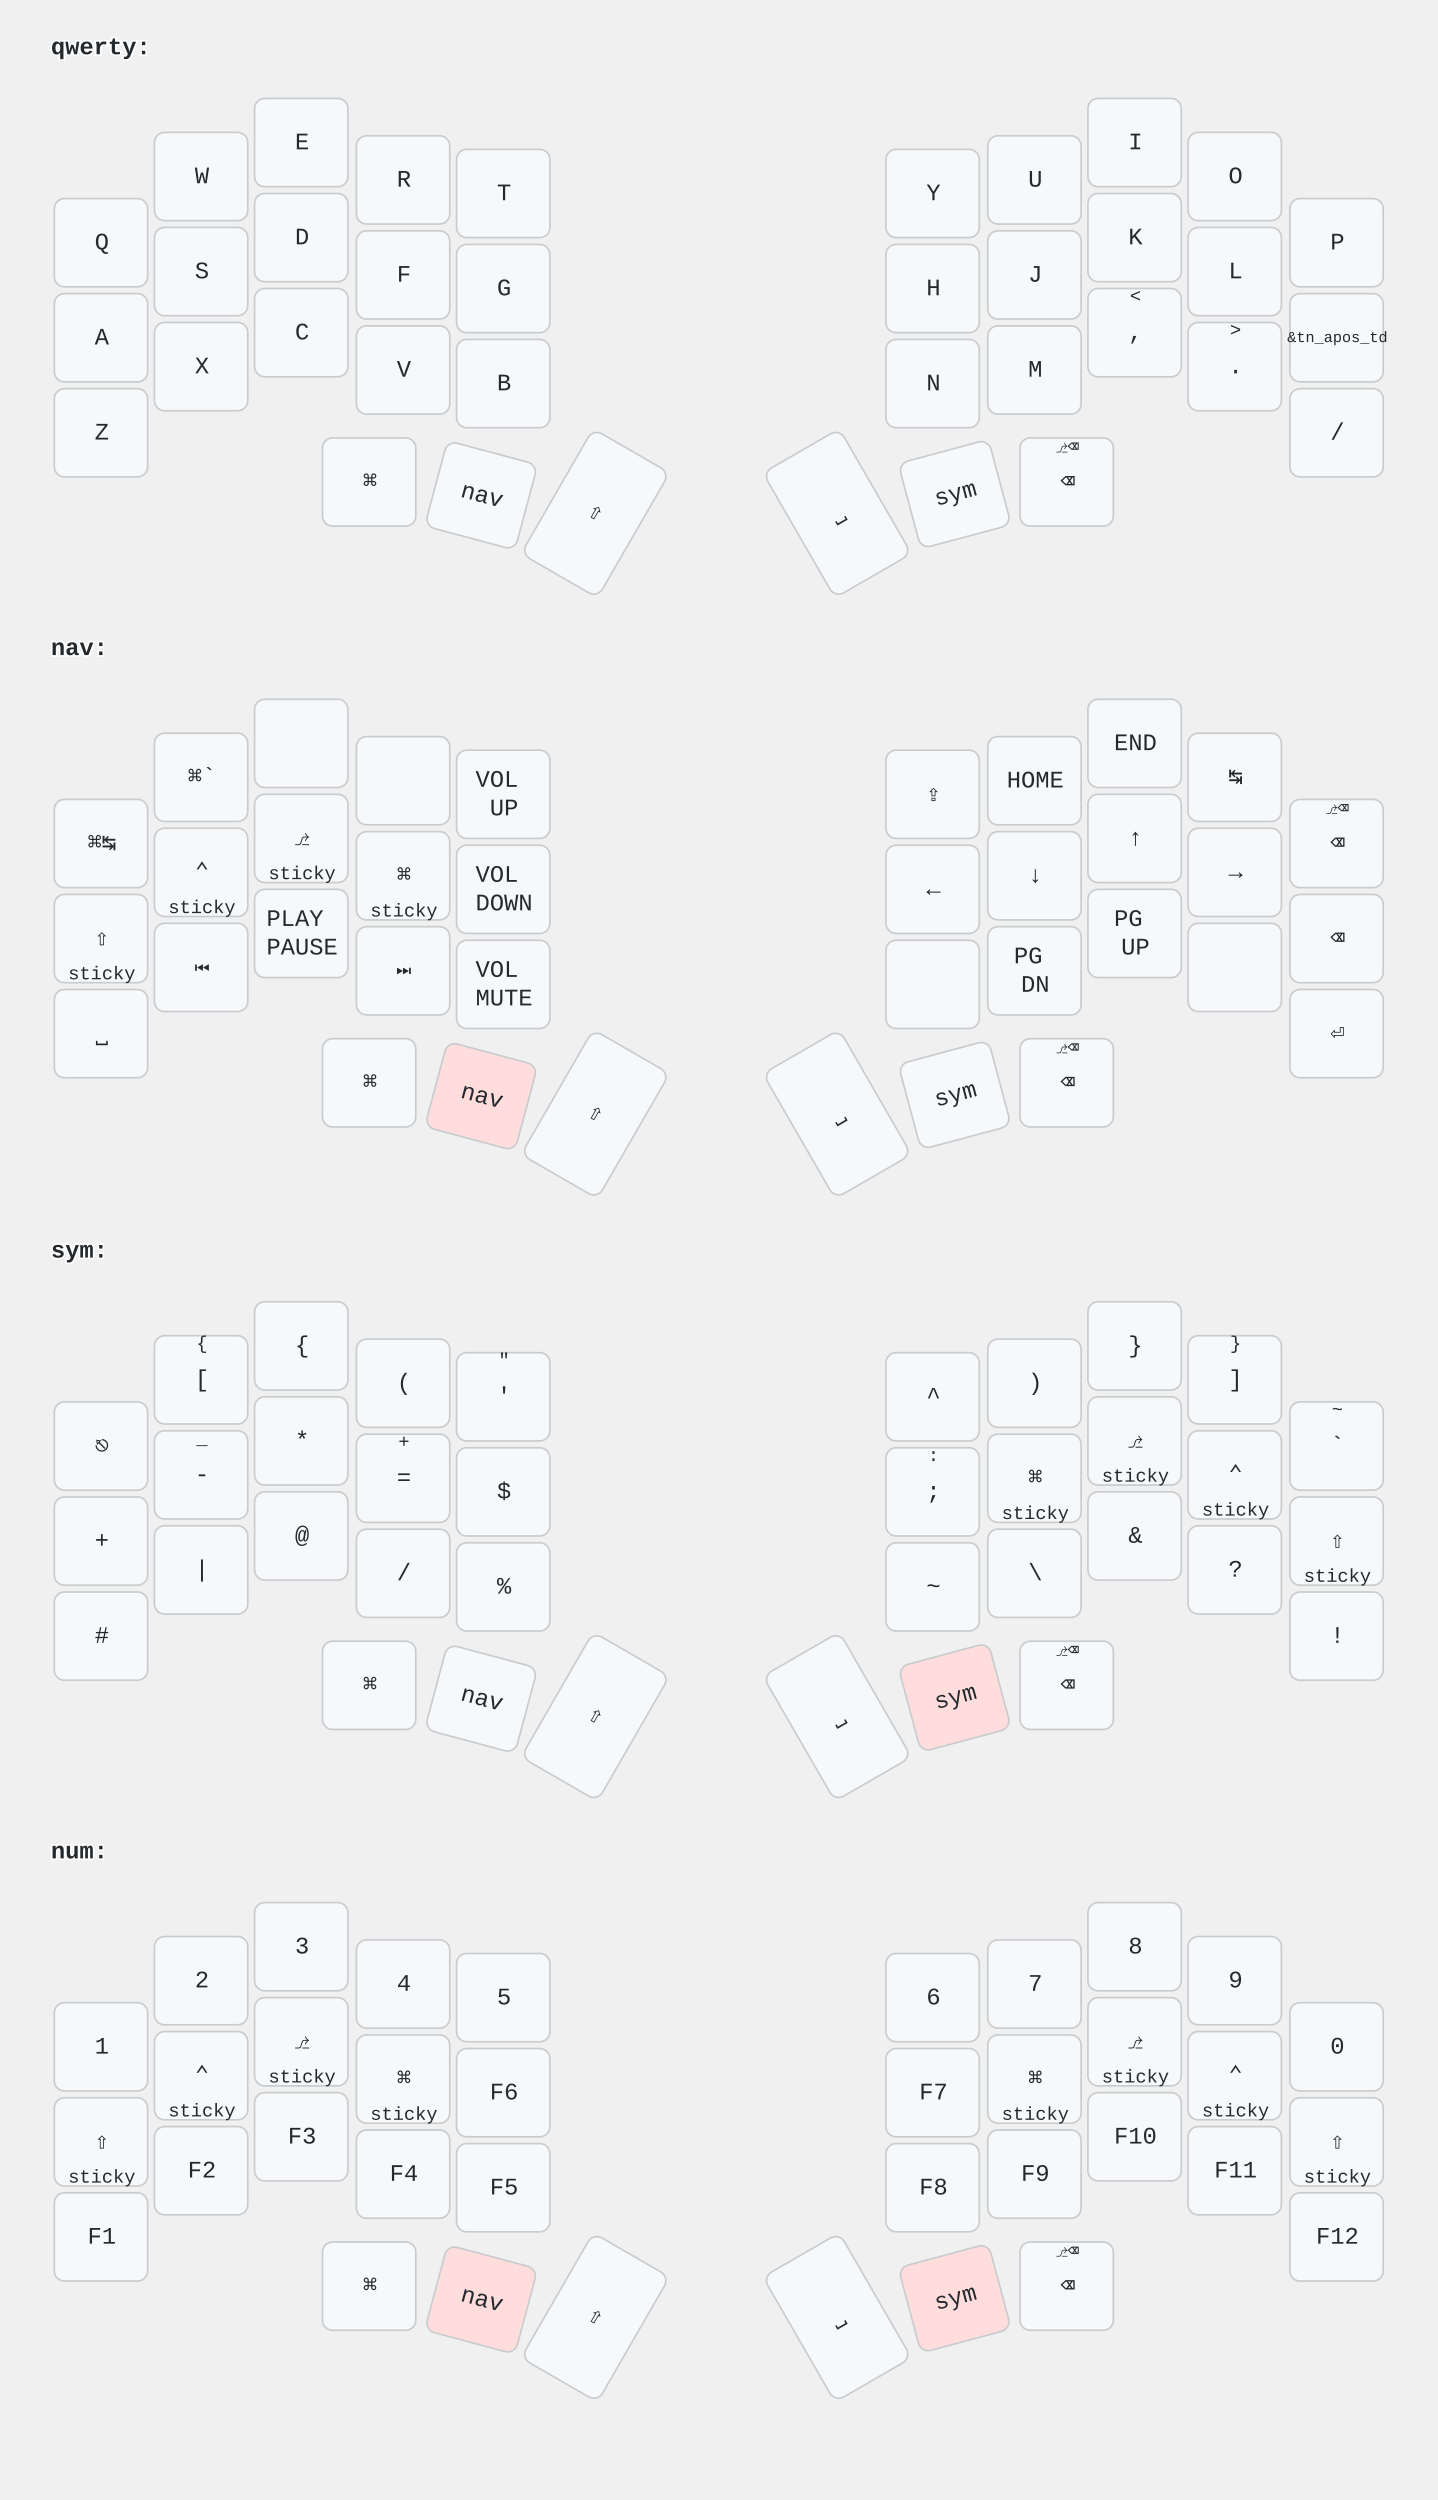
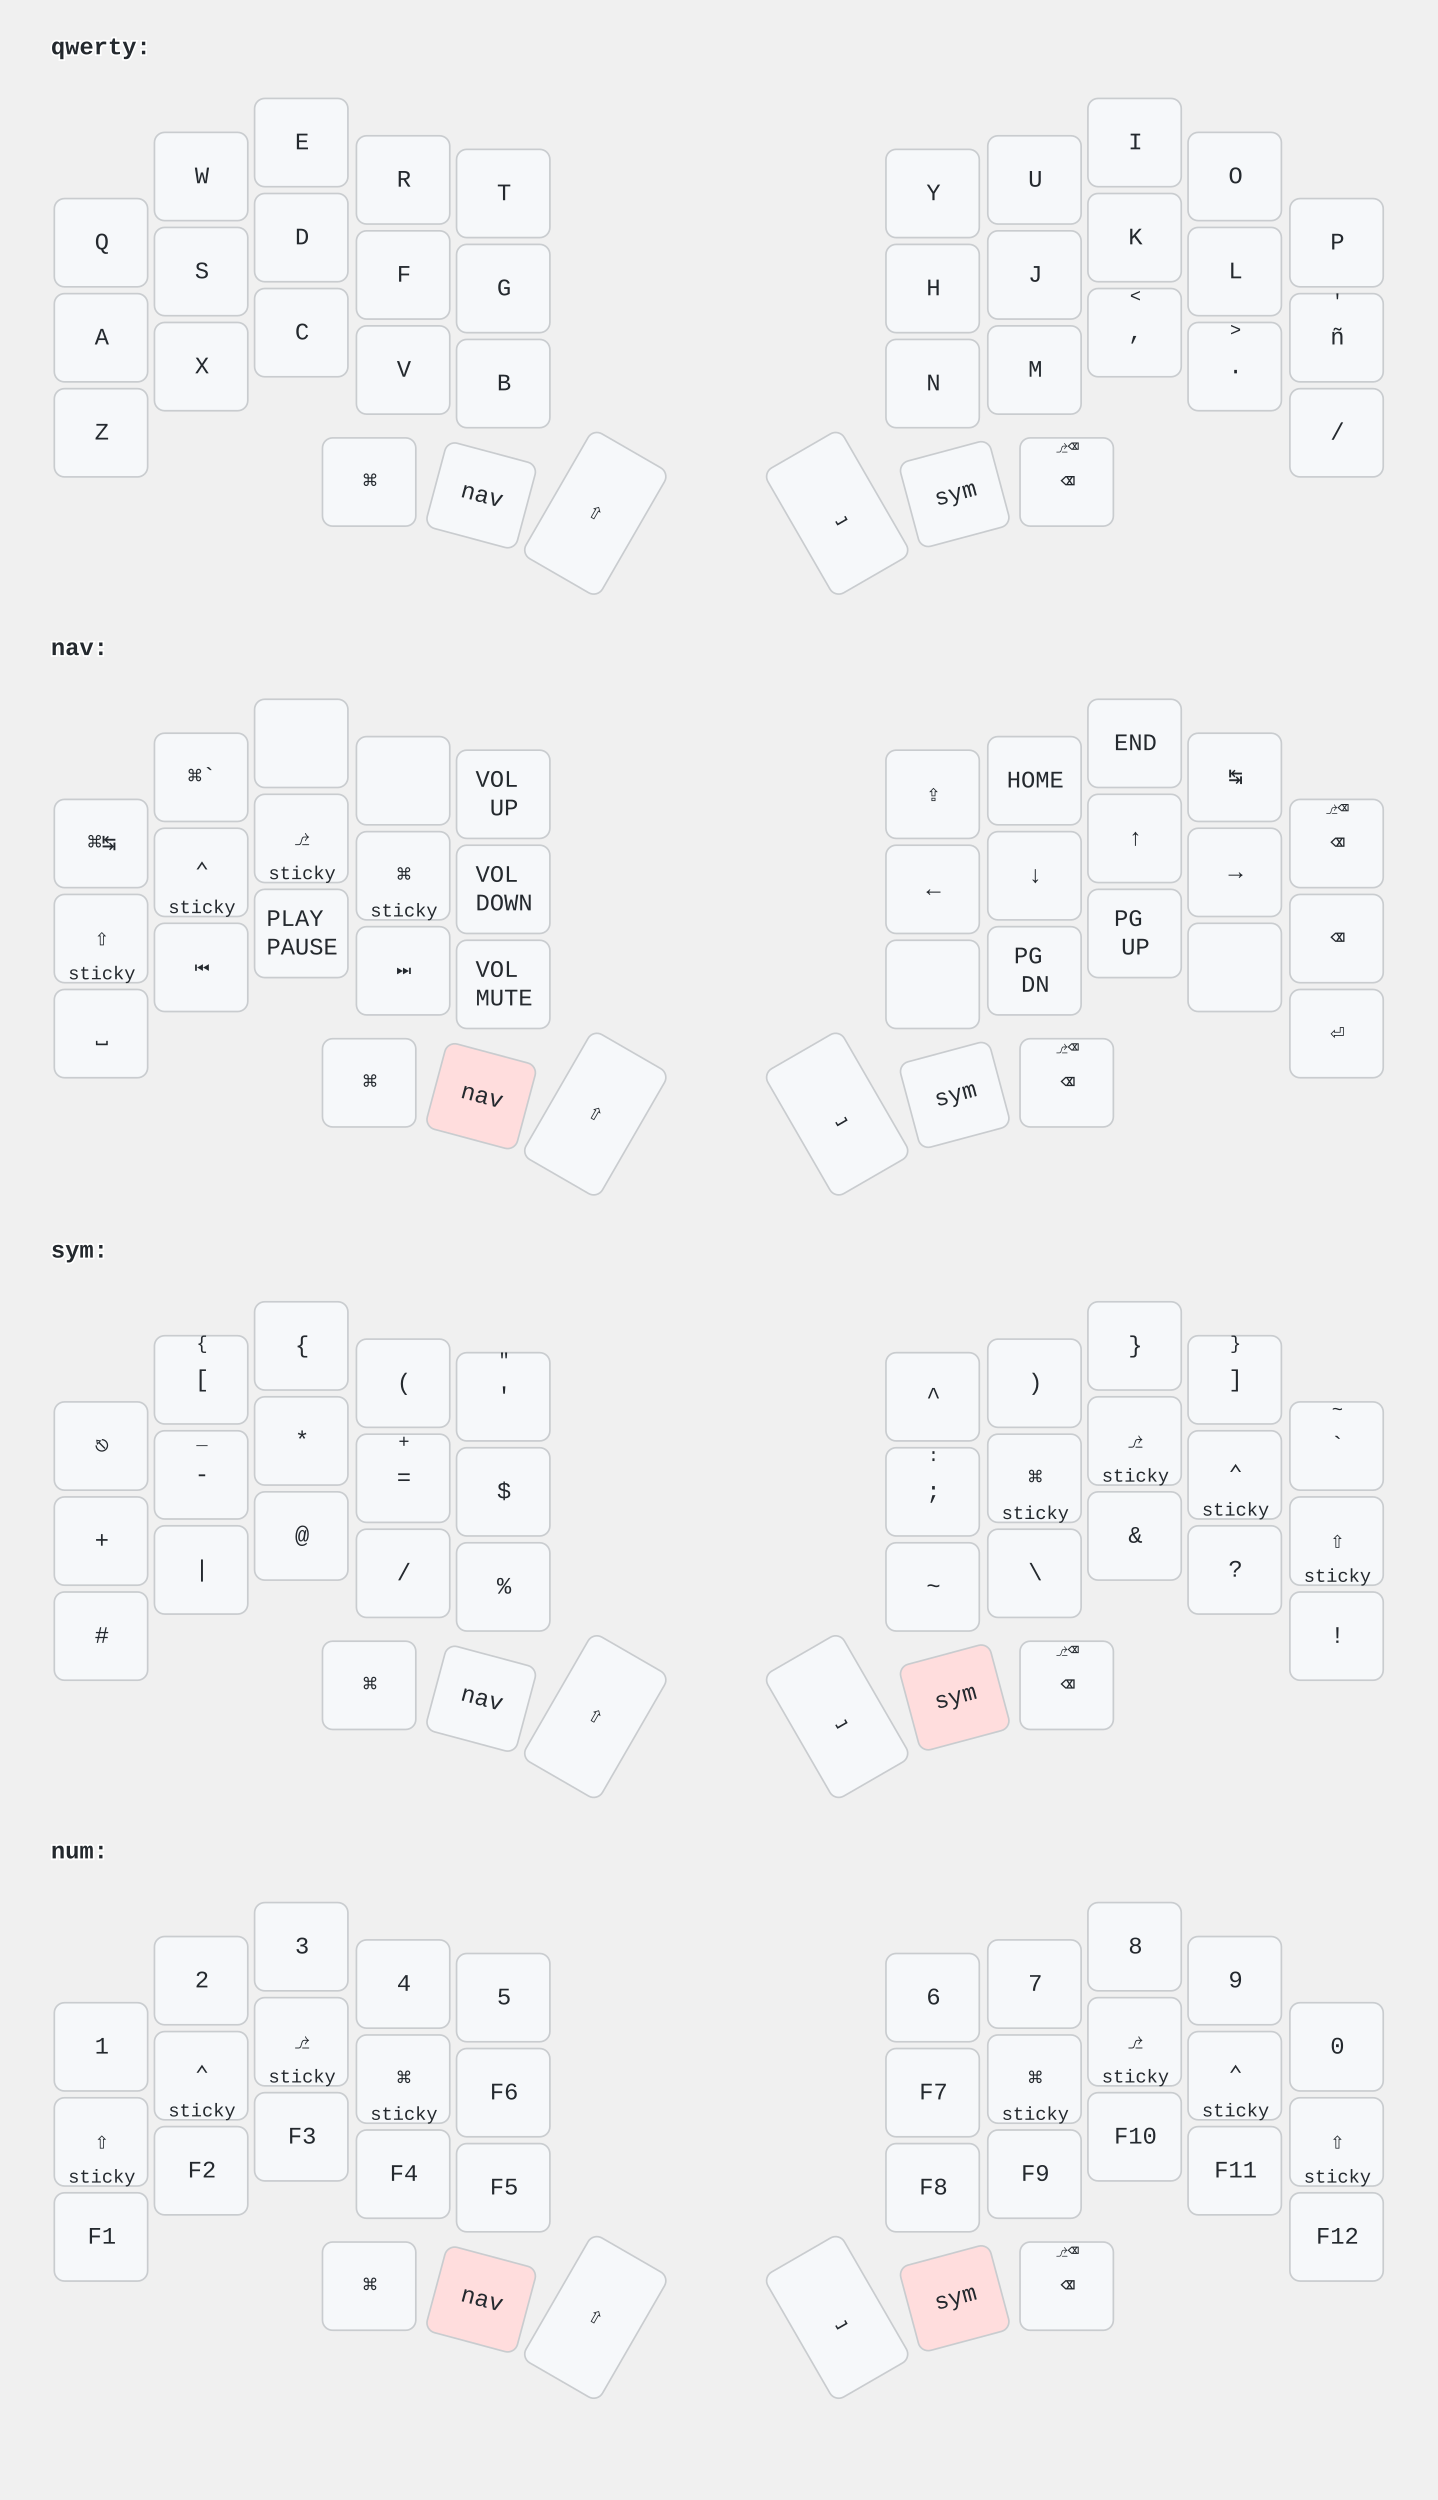
<svg xmlns="http://www.w3.org/2000/svg" width="847" height="1473" viewBox="0 0 847 1473" class="keymap">
  <style>/* font and background color specifications */
svg {
    font-family: SFMono-Regular,Consolas,Liberation Mono,Menlo,monospace;
    font-size: 14px;
    font-kerning: normal;
    text-rendering: optimizeLegibility;
    fill: #24292e;
}

/* default key styling */
rect {
    fill: #f6f8fa;
    stroke: #c9cccf;
    stroke-width: 1;
}

/* color accent for combo boxes */
rect.combo {
    fill: #cdf;
}

/* color accent for held keys */
rect.held, rect.combo.held {
    fill: #fdd;
}

/* color accent for ghost (optional) keys */
rect.ghost, rect.combo.ghost {
    fill: #ddd;
}

text {
    text-anchor: middle;
    dominant-baseline: middle;
}

/* styling for layer labels */
text.label {
    font-weight: bold;
    text-anchor: start;
    stroke: white;
    stroke-width: 2;
    paint-order: stroke;
}

/* styling for combo tap, and key hold/shifted label text */
text.combo, text.hold, text.shifted {
    font-size: 11px;
}

text.hold {
    text-anchor: middle;
    dominant-baseline: auto;
}

text.shifted {
    text-anchor: middle;
    dominant-baseline: hanging;
}

/* styling for hold/shifted label text in combo box */
text.combo.hold, text.combo.shifted {
    font-size: 8px;
}

/* styling for combo dendrons */
path {
    stroke-width: 1;
    stroke: gray;
    fill: none;
}
</style>
  <g transform="translate(30, 0)" class="layer-qwerty">
    <text x="0" y="28" class="label" id="qwerty">qwerty:</text>
    <g transform="translate(0, 56)">
      <g transform="translate(30, 87)" class="key keypos-0">
        <rect rx="6" ry="6" x="-28" y="-26" width="55" height="52" class="key" />
        <text x="0" y="0" class="key tap">Q</text>
      </g>
      <g transform="translate(89, 48)" class="key keypos-1">
        <rect rx="6" ry="6" x="-28" y="-26" width="55" height="52" class="key" />
        <text x="0" y="0" class="key tap">W</text>
      </g>
      <g transform="translate(148, 28)" class="key keypos-2">
        <rect rx="6" ry="6" x="-28" y="-26" width="55" height="52" class="key" />
        <text x="0" y="0" class="key tap">E</text>
      </g>
      <g transform="translate(208, 50)" class="key keypos-3">
        <rect rx="6" ry="6" x="-28" y="-26" width="55" height="52" class="key" />
        <text x="0" y="0" class="key tap">R</text>
      </g>
      <g transform="translate(267, 58)" class="key keypos-4">
        <rect rx="6" ry="6" x="-28" y="-26" width="55" height="52" class="key" />
        <text x="0" y="0" class="key tap">T</text>
      </g>
      <g transform="translate(520, 58)" class="key keypos-5">
        <rect rx="6" ry="6" x="-28" y="-26" width="55" height="52" class="key" />
        <text x="0" y="0" class="key tap">Y</text>
      </g>
      <g transform="translate(580, 50)" class="key keypos-6">
        <rect rx="6" ry="6" x="-28" y="-26" width="55" height="52" class="key" />
        <text x="0" y="0" class="key tap">U</text>
      </g>
      <g transform="translate(639, 28)" class="key keypos-7">
        <rect rx="6" ry="6" x="-28" y="-26" width="55" height="52" class="key" />
        <text x="0" y="0" class="key tap">I</text>
      </g>
      <g transform="translate(698, 48)" class="key keypos-8">
        <rect rx="6" ry="6" x="-28" y="-26" width="55" height="52" class="key" />
        <text x="0" y="0" class="key tap">O</text>
      </g>
      <g transform="translate(758, 87)" class="key keypos-9">
        <rect rx="6" ry="6" x="-28" y="-26" width="55" height="52" class="key" />
        <text x="0" y="0" class="key tap">P</text>
      </g>
      <g transform="translate(30, 143)" class="key keypos-10">
        <rect rx="6" ry="6" x="-28" y="-26" width="55" height="52" class="key" />
        <text x="0" y="0" class="key tap">A</text>
      </g>
      <g transform="translate(89, 104)" class="key keypos-11">
        <rect rx="6" ry="6" x="-28" y="-26" width="55" height="52" class="key" />
        <text x="0" y="0" class="key tap">S</text>
      </g>
      <g transform="translate(148, 84)" class="key keypos-12">
        <rect rx="6" ry="6" x="-28" y="-26" width="55" height="52" class="key" />
        <text x="0" y="0" class="key tap">D</text>
      </g>
      <g transform="translate(208, 106)" class="key keypos-13">
        <rect rx="6" ry="6" x="-28" y="-26" width="55" height="52" class="key" />
        <text x="0" y="0" class="key tap">F</text>
      </g>
      <g transform="translate(267, 114)" class="key keypos-14">
        <rect rx="6" ry="6" x="-28" y="-26" width="55" height="52" class="key" />
        <text x="0" y="0" class="key tap">G</text>
      </g>
      <g transform="translate(520, 114)" class="key keypos-15">
        <rect rx="6" ry="6" x="-28" y="-26" width="55" height="52" class="key" />
        <text x="0" y="0" class="key tap">H</text>
      </g>
      <g transform="translate(580, 106)" class="key keypos-16">
        <rect rx="6" ry="6" x="-28" y="-26" width="55" height="52" class="key" />
        <text x="0" y="0" class="key tap">J</text>
      </g>
      <g transform="translate(639, 84)" class="key keypos-17">
        <rect rx="6" ry="6" x="-28" y="-26" width="55" height="52" class="key" />
        <text x="0" y="0" class="key tap">K</text>
      </g>
      <g transform="translate(698, 104)" class="key keypos-18">
        <rect rx="6" ry="6" x="-28" y="-26" width="55" height="52" class="key" />
        <text x="0" y="0" class="key tap">L</text>
      </g>
      <g transform="translate(758, 143)" class="key keypos-19">
        <rect rx="6" ry="6" x="-28" y="-26" width="55" height="52" class="key" />
-         <text x="0" y="0" class="key tap">
-           <tspan style="font-size: 64%">&amp;tn_apos_td</tspan>
-         </text>
+         <text x="0" y="0" class="key tap">ñ</text>
+         <text x="0" y="-24" class="key shifted">'</text>
      </g>
      <g transform="translate(30, 199)" class="key keypos-20">
        <rect rx="6" ry="6" x="-28" y="-26" width="55" height="52" class="key" />
        <text x="0" y="0" class="key tap">Z</text>
      </g>
      <g transform="translate(89, 160)" class="key keypos-21">
        <rect rx="6" ry="6" x="-28" y="-26" width="55" height="52" class="key" />
        <text x="0" y="0" class="key tap">X</text>
      </g>
      <g transform="translate(148, 140)" class="key keypos-22">
        <rect rx="6" ry="6" x="-28" y="-26" width="55" height="52" class="key" />
        <text x="0" y="0" class="key tap">C</text>
      </g>
      <g transform="translate(208, 162)" class="key keypos-23">
        <rect rx="6" ry="6" x="-28" y="-26" width="55" height="52" class="key" />
        <text x="0" y="0" class="key tap">V</text>
      </g>
      <g transform="translate(267, 170)" class="key keypos-24">
        <rect rx="6" ry="6" x="-28" y="-26" width="55" height="52" class="key" />
        <text x="0" y="0" class="key tap">B</text>
      </g>
      <g transform="translate(520, 170)" class="key keypos-25">
        <rect rx="6" ry="6" x="-28" y="-26" width="55" height="52" class="key" />
        <text x="0" y="0" class="key tap">N</text>
      </g>
      <g transform="translate(580, 162)" class="key keypos-26">
        <rect rx="6" ry="6" x="-28" y="-26" width="55" height="52" class="key" />
        <text x="0" y="0" class="key tap">M</text>
      </g>
      <g transform="translate(639, 140)" class="key keypos-27">
        <rect rx="6" ry="6" x="-28" y="-26" width="55" height="52" class="key" />
        <text x="0" y="0" class="key tap">,</text>
        <text x="0" y="-24" class="key shifted">&lt;</text>
      </g>
      <g transform="translate(698, 160)" class="key keypos-28">
        <rect rx="6" ry="6" x="-28" y="-26" width="55" height="52" class="key" />
        <text x="0" y="0" class="key tap">.</text>
        <text x="0" y="-24" class="key shifted">&gt;</text>
      </g>
      <g transform="translate(758, 199)" class="key keypos-29">
        <rect rx="6" ry="6" x="-28" y="-26" width="55" height="52" class="key" />
        <text x="0" y="0" class="key tap">/</text>
      </g>
      <g transform="translate(188, 228)" class="key keypos-30">
        <rect rx="6" ry="6" x="-28" y="-26" width="55" height="52" class="key" />
        <text x="0" y="0" class="key tap">⌘</text>
      </g>
      <g transform="translate(254, 236) rotate(15.0)" class="key keypos-31">
        <rect rx="6" ry="6" x="-28" y="-26" width="55" height="52" class="key" />
        <a href="#nav">
          <text x="0" y="0" class="key tap layer-activator">nav</text>
        </a>
      </g>
      <g transform="translate(321, 246) rotate(30.0)" class="key keypos-32">
        <rect rx="6" ry="6" x="-26" y="-42" width="52" height="85" class="key" />
        <text x="0" y="0" class="key tap">⇧</text>
      </g>
      <g transform="translate(463, 246) rotate(-30.0)" class="key keypos-33">
        <rect rx="6" ry="6" x="-26" y="-42" width="52" height="85" class="key" />
        <text x="0" y="0" class="key tap">⎵</text>
      </g>
      <g transform="translate(533, 235) rotate(-15.0)" class="key keypos-34">
        <rect rx="6" ry="6" x="-28" y="-26" width="55" height="52" class="key" />
        <a href="#sym">
          <text x="0" y="0" class="key tap layer-activator">sym</text>
        </a>
      </g>
      <g transform="translate(599, 228)" class="key keypos-35">
        <rect rx="6" ry="6" x="-28" y="-26" width="55" height="52" class="key" />
        <text x="0" y="0" class="key tap">⌫</text>
        <text x="0" y="-24" class="key shifted">⎇⌫</text>
      </g>
    </g>
  </g>
  <g transform="translate(30, 354)" class="layer-nav">
    <text x="0" y="28" class="label" id="nav">nav:</text>
    <g transform="translate(0, 56)">
      <g transform="translate(30, 87)" class="key keypos-0">
        <rect rx="6" ry="6" x="-28" y="-26" width="55" height="52" class="key" />
        <text x="0" y="0" class="key tap">⌘↹</text>
      </g>
      <g transform="translate(89, 48)" class="key keypos-1">
        <rect rx="6" ry="6" x="-28" y="-26" width="55" height="52" class="key" />
        <text x="0" y="0" class="key tap">⌘`</text>
      </g>
      <g transform="translate(148, 28)" class="key keypos-2">
        <rect rx="6" ry="6" x="-28" y="-26" width="55" height="52" class="key" />
      </g>
      <g transform="translate(208, 50)" class="key keypos-3">
        <rect rx="6" ry="6" x="-28" y="-26" width="55" height="52" class="key" />
      </g>
      <g transform="translate(267, 58)" class="key keypos-4">
        <rect rx="6" ry="6" x="-28" y="-26" width="55" height="52" class="key" />
        <text x="0" y="0" class="key tap">
          <tspan x="0" dy="-0.6em">VOL</tspan>
          <tspan x="0" dy="1.2em">UP</tspan>
        </text>
      </g>
      <g transform="translate(520, 58)" class="key keypos-5">
        <rect rx="6" ry="6" x="-28" y="-26" width="55" height="52" class="key" />
        <text x="0" y="0" class="key tap">⇪</text>
      </g>
      <g transform="translate(580, 50)" class="key keypos-6">
        <rect rx="6" ry="6" x="-28" y="-26" width="55" height="52" class="key" />
        <text x="0" y="0" class="key tap">HOME</text>
      </g>
      <g transform="translate(639, 28)" class="key keypos-7">
        <rect rx="6" ry="6" x="-28" y="-26" width="55" height="52" class="key" />
        <text x="0" y="0" class="key tap">END</text>
      </g>
      <g transform="translate(698, 48)" class="key keypos-8">
        <rect rx="6" ry="6" x="-28" y="-26" width="55" height="52" class="key" />
        <text x="0" y="0" class="key tap">↹</text>
      </g>
      <g transform="translate(758, 87)" class="key keypos-9">
        <rect rx="6" ry="6" x="-28" y="-26" width="55" height="52" class="key" />
        <text x="0" y="0" class="key tap">⌫</text>
        <text x="0" y="-24" class="key shifted">⎇⌫</text>
      </g>
      <g transform="translate(30, 143)" class="key keypos-10">
        <rect rx="6" ry="6" x="-28" y="-26" width="55" height="52" class="key" />
        <text x="0" y="0" class="key tap">⇧</text>
        <text x="0" y="24" class="key hold">sticky</text>
      </g>
      <g transform="translate(89, 104)" class="key keypos-11">
        <rect rx="6" ry="6" x="-28" y="-26" width="55" height="52" class="key" />
        <text x="0" y="0" class="key tap">⌃</text>
        <text x="0" y="24" class="key hold">sticky</text>
      </g>
      <g transform="translate(148, 84)" class="key keypos-12">
        <rect rx="6" ry="6" x="-28" y="-26" width="55" height="52" class="key" />
        <text x="0" y="0" class="key tap">⎇</text>
        <text x="0" y="24" class="key hold">sticky</text>
      </g>
      <g transform="translate(208, 106)" class="key keypos-13">
        <rect rx="6" ry="6" x="-28" y="-26" width="55" height="52" class="key" />
        <text x="0" y="0" class="key tap">⌘</text>
        <text x="0" y="24" class="key hold">sticky</text>
      </g>
      <g transform="translate(267, 114)" class="key keypos-14">
        <rect rx="6" ry="6" x="-28" y="-26" width="55" height="52" class="key" />
        <text x="0" y="0" class="key tap">
          <tspan x="0" dy="-0.6em">VOL</tspan>
          <tspan x="0" dy="1.2em">DOWN</tspan>
        </text>
      </g>
      <g transform="translate(520, 114)" class="key keypos-15">
        <rect rx="6" ry="6" x="-28" y="-26" width="55" height="52" class="key" />
        <text x="0" y="0" class="key tap">←</text>
      </g>
      <g transform="translate(580, 106)" class="key keypos-16">
        <rect rx="6" ry="6" x="-28" y="-26" width="55" height="52" class="key" />
        <text x="0" y="0" class="key tap">↓</text>
      </g>
      <g transform="translate(639, 84)" class="key keypos-17">
        <rect rx="6" ry="6" x="-28" y="-26" width="55" height="52" class="key" />
        <text x="0" y="0" class="key tap">↑</text>
      </g>
      <g transform="translate(698, 104)" class="key keypos-18">
        <rect rx="6" ry="6" x="-28" y="-26" width="55" height="52" class="key" />
        <text x="0" y="0" class="key tap">→</text>
      </g>
      <g transform="translate(758, 143)" class="key keypos-19">
        <rect rx="6" ry="6" x="-28" y="-26" width="55" height="52" class="key" />
        <text x="0" y="0" class="key tap">⌫</text>
      </g>
      <g transform="translate(30, 199)" class="key keypos-20">
        <rect rx="6" ry="6" x="-28" y="-26" width="55" height="52" class="key" />
        <text x="0" y="0" class="key tap">⎵</text>
      </g>
      <g transform="translate(89, 160)" class="key keypos-21">
        <rect rx="6" ry="6" x="-28" y="-26" width="55" height="52" class="key" />
        <text x="0" y="0" class="key tap">⏮</text>
      </g>
      <g transform="translate(148, 140)" class="key keypos-22">
        <rect rx="6" ry="6" x="-28" y="-26" width="55" height="52" class="key" />
        <text x="0" y="0" class="key tap">
          <tspan x="0" dy="-0.6em">PLAY</tspan>
          <tspan x="0" dy="1.2em">PAUSE</tspan>
        </text>
      </g>
      <g transform="translate(208, 162)" class="key keypos-23">
        <rect rx="6" ry="6" x="-28" y="-26" width="55" height="52" class="key" />
        <text x="0" y="0" class="key tap">⏭</text>
      </g>
      <g transform="translate(267, 170)" class="key keypos-24">
        <rect rx="6" ry="6" x="-28" y="-26" width="55" height="52" class="key" />
        <text x="0" y="0" class="key tap">
          <tspan x="0" dy="-0.6em">VOL</tspan>
          <tspan x="0" dy="1.2em">MUTE</tspan>
        </text>
      </g>
      <g transform="translate(520, 170)" class="key keypos-25">
        <rect rx="6" ry="6" x="-28" y="-26" width="55" height="52" class="key" />
      </g>
      <g transform="translate(580, 162)" class="key keypos-26">
        <rect rx="6" ry="6" x="-28" y="-26" width="55" height="52" class="key" />
        <text x="0" y="0" class="key tap">
          <tspan x="0" dy="-0.6em">PG</tspan>
          <tspan x="0" dy="1.2em">DN</tspan>
        </text>
      </g>
      <g transform="translate(639, 140)" class="key keypos-27">
        <rect rx="6" ry="6" x="-28" y="-26" width="55" height="52" class="key" />
        <text x="0" y="0" class="key tap">
          <tspan x="0" dy="-0.6em">PG</tspan>
          <tspan x="0" dy="1.2em">UP</tspan>
        </text>
      </g>
      <g transform="translate(698, 160)" class="key keypos-28">
        <rect rx="6" ry="6" x="-28" y="-26" width="55" height="52" class="key" />
      </g>
      <g transform="translate(758, 199)" class="key keypos-29">
        <rect rx="6" ry="6" x="-28" y="-26" width="55" height="52" class="key" />
        <text x="0" y="0" class="key tap">⏎</text>
      </g>
      <g transform="translate(188, 228)" class="key keypos-30">
        <rect rx="6" ry="6" x="-28" y="-26" width="55" height="52" class="key" />
        <text x="0" y="0" class="key tap">⌘</text>
      </g>
      <g transform="translate(254, 236) rotate(15.0)" class="key held keypos-31">
        <rect rx="6" ry="6" x="-28" y="-26" width="55" height="52" class="key held" />
        <a href="#nav">
          <text x="0" y="0" class="key held tap layer-activator">nav</text>
        </a>
      </g>
      <g transform="translate(321, 246) rotate(30.0)" class="key keypos-32">
        <rect rx="6" ry="6" x="-26" y="-42" width="52" height="85" class="key" />
        <text x="0" y="0" class="key tap">⇧</text>
      </g>
      <g transform="translate(463, 246) rotate(-30.0)" class="key keypos-33">
        <rect rx="6" ry="6" x="-26" y="-42" width="52" height="85" class="key" />
        <text x="0" y="0" class="key tap">⎵</text>
      </g>
      <g transform="translate(533, 235) rotate(-15.0)" class="key keypos-34">
        <rect rx="6" ry="6" x="-28" y="-26" width="55" height="52" class="key" />
        <a href="#sym">
          <text x="0" y="0" class="key tap layer-activator">sym</text>
        </a>
      </g>
      <g transform="translate(599, 228)" class="key keypos-35">
        <rect rx="6" ry="6" x="-28" y="-26" width="55" height="52" class="key" />
        <text x="0" y="0" class="key tap">⌫</text>
        <text x="0" y="-24" class="key shifted">⎇⌫</text>
      </g>
    </g>
  </g>
  <g transform="translate(30, 709)" class="layer-sym">
    <text x="0" y="28" class="label" id="sym">sym:</text>
    <g transform="translate(0, 56)">
      <g transform="translate(30, 87)" class="key keypos-0">
        <rect rx="6" ry="6" x="-28" y="-26" width="55" height="52" class="key" />
        <text x="0" y="0" class="key tap">⎋</text>
      </g>
      <g transform="translate(89, 48)" class="key keypos-1">
        <rect rx="6" ry="6" x="-28" y="-26" width="55" height="52" class="key" />
        <text x="0" y="0" class="key tap">[</text>
        <text x="0" y="-24" class="key shifted">{</text>
      </g>
      <g transform="translate(148, 28)" class="key keypos-2">
        <rect rx="6" ry="6" x="-28" y="-26" width="55" height="52" class="key" />
        <text x="0" y="0" class="key tap">{</text>
      </g>
      <g transform="translate(208, 50)" class="key keypos-3">
        <rect rx="6" ry="6" x="-28" y="-26" width="55" height="52" class="key" />
        <text x="0" y="0" class="key tap">(</text>
      </g>
      <g transform="translate(267, 58)" class="key keypos-4">
        <rect rx="6" ry="6" x="-28" y="-26" width="55" height="52" class="key" />
        <text x="0" y="0" class="key tap">'</text>
        <text x="0" y="-24" class="key shifted">"</text>
      </g>
      <g transform="translate(520, 58)" class="key keypos-5">
        <rect rx="6" ry="6" x="-28" y="-26" width="55" height="52" class="key" />
        <text x="0" y="0" class="key tap">^</text>
      </g>
      <g transform="translate(580, 50)" class="key keypos-6">
        <rect rx="6" ry="6" x="-28" y="-26" width="55" height="52" class="key" />
        <text x="0" y="0" class="key tap">)</text>
      </g>
      <g transform="translate(639, 28)" class="key keypos-7">
        <rect rx="6" ry="6" x="-28" y="-26" width="55" height="52" class="key" />
        <text x="0" y="0" class="key tap">}</text>
      </g>
      <g transform="translate(698, 48)" class="key keypos-8">
        <rect rx="6" ry="6" x="-28" y="-26" width="55" height="52" class="key" />
        <text x="0" y="0" class="key tap">]</text>
        <text x="0" y="-24" class="key shifted">}</text>
      </g>
      <g transform="translate(758, 87)" class="key keypos-9">
        <rect rx="6" ry="6" x="-28" y="-26" width="55" height="52" class="key" />
        <text x="0" y="0" class="key tap">`</text>
        <text x="0" y="-24" class="key shifted">~</text>
      </g>
      <g transform="translate(30, 143)" class="key keypos-10">
        <rect rx="6" ry="6" x="-28" y="-26" width="55" height="52" class="key" />
        <text x="0" y="0" class="key tap">+</text>
      </g>
      <g transform="translate(89, 104)" class="key keypos-11">
        <rect rx="6" ry="6" x="-28" y="-26" width="55" height="52" class="key" />
        <text x="0" y="0" class="key tap">-</text>
        <text x="0" y="-24" class="key shifted">_</text>
      </g>
      <g transform="translate(148, 84)" class="key keypos-12">
        <rect rx="6" ry="6" x="-28" y="-26" width="55" height="52" class="key" />
        <text x="0" y="0" class="key tap">*</text>
      </g>
      <g transform="translate(208, 106)" class="key keypos-13">
        <rect rx="6" ry="6" x="-28" y="-26" width="55" height="52" class="key" />
        <text x="0" y="0" class="key tap">=</text>
        <text x="0" y="-24" class="key shifted">+</text>
      </g>
      <g transform="translate(267, 114)" class="key keypos-14">
        <rect rx="6" ry="6" x="-28" y="-26" width="55" height="52" class="key" />
        <text x="0" y="0" class="key tap">$</text>
      </g>
      <g transform="translate(520, 114)" class="key keypos-15">
        <rect rx="6" ry="6" x="-28" y="-26" width="55" height="52" class="key" />
        <text x="0" y="0" class="key tap">;</text>
        <text x="0" y="-24" class="key shifted">:</text>
      </g>
      <g transform="translate(580, 106)" class="key keypos-16">
        <rect rx="6" ry="6" x="-28" y="-26" width="55" height="52" class="key" />
        <text x="0" y="0" class="key tap">⌘</text>
        <text x="0" y="24" class="key hold">sticky</text>
      </g>
      <g transform="translate(639, 84)" class="key keypos-17">
        <rect rx="6" ry="6" x="-28" y="-26" width="55" height="52" class="key" />
        <text x="0" y="0" class="key tap">⎇</text>
        <text x="0" y="24" class="key hold">sticky</text>
      </g>
      <g transform="translate(698, 104)" class="key keypos-18">
        <rect rx="6" ry="6" x="-28" y="-26" width="55" height="52" class="key" />
        <text x="0" y="0" class="key tap">⌃</text>
        <text x="0" y="24" class="key hold">sticky</text>
      </g>
      <g transform="translate(758, 143)" class="key keypos-19">
        <rect rx="6" ry="6" x="-28" y="-26" width="55" height="52" class="key" />
        <text x="0" y="0" class="key tap">⇧</text>
        <text x="0" y="24" class="key hold">sticky</text>
      </g>
      <g transform="translate(30, 199)" class="key keypos-20">
        <rect rx="6" ry="6" x="-28" y="-26" width="55" height="52" class="key" />
        <text x="0" y="0" class="key tap">#</text>
      </g>
      <g transform="translate(89, 160)" class="key keypos-21">
        <rect rx="6" ry="6" x="-28" y="-26" width="55" height="52" class="key" />
        <text x="0" y="0" class="key tap">|</text>
      </g>
      <g transform="translate(148, 140)" class="key keypos-22">
        <rect rx="6" ry="6" x="-28" y="-26" width="55" height="52" class="key" />
        <text x="0" y="0" class="key tap">@</text>
      </g>
      <g transform="translate(208, 162)" class="key keypos-23">
        <rect rx="6" ry="6" x="-28" y="-26" width="55" height="52" class="key" />
        <text x="0" y="0" class="key tap">/</text>
      </g>
      <g transform="translate(267, 170)" class="key keypos-24">
        <rect rx="6" ry="6" x="-28" y="-26" width="55" height="52" class="key" />
        <text x="0" y="0" class="key tap">%</text>
      </g>
      <g transform="translate(520, 170)" class="key keypos-25">
        <rect rx="6" ry="6" x="-28" y="-26" width="55" height="52" class="key" />
        <text x="0" y="0" class="key tap">~</text>
      </g>
      <g transform="translate(580, 162)" class="key keypos-26">
        <rect rx="6" ry="6" x="-28" y="-26" width="55" height="52" class="key" />
        <text x="0" y="0" class="key tap">\</text>
      </g>
      <g transform="translate(639, 140)" class="key keypos-27">
        <rect rx="6" ry="6" x="-28" y="-26" width="55" height="52" class="key" />
        <text x="0" y="0" class="key tap">&amp;</text>
      </g>
      <g transform="translate(698, 160)" class="key keypos-28">
        <rect rx="6" ry="6" x="-28" y="-26" width="55" height="52" class="key" />
        <text x="0" y="0" class="key tap">?</text>
      </g>
      <g transform="translate(758, 199)" class="key keypos-29">
        <rect rx="6" ry="6" x="-28" y="-26" width="55" height="52" class="key" />
        <text x="0" y="0" class="key tap">!</text>
      </g>
      <g transform="translate(188, 228)" class="key keypos-30">
        <rect rx="6" ry="6" x="-28" y="-26" width="55" height="52" class="key" />
        <text x="0" y="0" class="key tap">⌘</text>
      </g>
      <g transform="translate(254, 236) rotate(15.0)" class="key keypos-31">
        <rect rx="6" ry="6" x="-28" y="-26" width="55" height="52" class="key" />
        <a href="#nav">
          <text x="0" y="0" class="key tap layer-activator">nav</text>
        </a>
      </g>
      <g transform="translate(321, 246) rotate(30.0)" class="key keypos-32">
        <rect rx="6" ry="6" x="-26" y="-42" width="52" height="85" class="key" />
        <text x="0" y="0" class="key tap">⇧</text>
      </g>
      <g transform="translate(463, 246) rotate(-30.0)" class="key keypos-33">
        <rect rx="6" ry="6" x="-26" y="-42" width="52" height="85" class="key" />
        <text x="0" y="0" class="key tap">⎵</text>
      </g>
      <g transform="translate(533, 235) rotate(-15.0)" class="key held keypos-34">
        <rect rx="6" ry="6" x="-28" y="-26" width="55" height="52" class="key held" />
        <a href="#sym">
          <text x="0" y="0" class="key held tap layer-activator">sym</text>
        </a>
      </g>
      <g transform="translate(599, 228)" class="key keypos-35">
        <rect rx="6" ry="6" x="-28" y="-26" width="55" height="52" class="key" />
        <text x="0" y="0" class="key tap">⌫</text>
        <text x="0" y="-24" class="key shifted">⎇⌫</text>
      </g>
    </g>
  </g>
  <g transform="translate(30, 1063)" class="layer-num">
    <text x="0" y="28" class="label" id="num">num:</text>
    <g transform="translate(0, 56)">
      <g transform="translate(30, 87)" class="key keypos-0">
        <rect rx="6" ry="6" x="-28" y="-26" width="55" height="52" class="key" />
        <text x="0" y="0" class="key tap">1</text>
      </g>
      <g transform="translate(89, 48)" class="key keypos-1">
        <rect rx="6" ry="6" x="-28" y="-26" width="55" height="52" class="key" />
        <text x="0" y="0" class="key tap">2</text>
      </g>
      <g transform="translate(148, 28)" class="key keypos-2">
        <rect rx="6" ry="6" x="-28" y="-26" width="55" height="52" class="key" />
        <text x="0" y="0" class="key tap">3</text>
      </g>
      <g transform="translate(208, 50)" class="key keypos-3">
        <rect rx="6" ry="6" x="-28" y="-26" width="55" height="52" class="key" />
        <text x="0" y="0" class="key tap">4</text>
      </g>
      <g transform="translate(267, 58)" class="key keypos-4">
        <rect rx="6" ry="6" x="-28" y="-26" width="55" height="52" class="key" />
        <text x="0" y="0" class="key tap">5</text>
      </g>
      <g transform="translate(520, 58)" class="key keypos-5">
        <rect rx="6" ry="6" x="-28" y="-26" width="55" height="52" class="key" />
        <text x="0" y="0" class="key tap">6</text>
      </g>
      <g transform="translate(580, 50)" class="key keypos-6">
        <rect rx="6" ry="6" x="-28" y="-26" width="55" height="52" class="key" />
        <text x="0" y="0" class="key tap">7</text>
      </g>
      <g transform="translate(639, 28)" class="key keypos-7">
        <rect rx="6" ry="6" x="-28" y="-26" width="55" height="52" class="key" />
        <text x="0" y="0" class="key tap">8</text>
      </g>
      <g transform="translate(698, 48)" class="key keypos-8">
        <rect rx="6" ry="6" x="-28" y="-26" width="55" height="52" class="key" />
        <text x="0" y="0" class="key tap">9</text>
      </g>
      <g transform="translate(758, 87)" class="key keypos-9">
        <rect rx="6" ry="6" x="-28" y="-26" width="55" height="52" class="key" />
        <text x="0" y="0" class="key tap">0</text>
      </g>
      <g transform="translate(30, 143)" class="key keypos-10">
        <rect rx="6" ry="6" x="-28" y="-26" width="55" height="52" class="key" />
        <text x="0" y="0" class="key tap">⇧</text>
        <text x="0" y="24" class="key hold">sticky</text>
      </g>
      <g transform="translate(89, 104)" class="key keypos-11">
        <rect rx="6" ry="6" x="-28" y="-26" width="55" height="52" class="key" />
        <text x="0" y="0" class="key tap">⌃</text>
        <text x="0" y="24" class="key hold">sticky</text>
      </g>
      <g transform="translate(148, 84)" class="key keypos-12">
        <rect rx="6" ry="6" x="-28" y="-26" width="55" height="52" class="key" />
        <text x="0" y="0" class="key tap">⎇</text>
        <text x="0" y="24" class="key hold">sticky</text>
      </g>
      <g transform="translate(208, 106)" class="key keypos-13">
        <rect rx="6" ry="6" x="-28" y="-26" width="55" height="52" class="key" />
        <text x="0" y="0" class="key tap">⌘</text>
        <text x="0" y="24" class="key hold">sticky</text>
      </g>
      <g transform="translate(267, 114)" class="key keypos-14">
        <rect rx="6" ry="6" x="-28" y="-26" width="55" height="52" class="key" />
        <text x="0" y="0" class="key tap">F6</text>
      </g>
      <g transform="translate(520, 114)" class="key keypos-15">
        <rect rx="6" ry="6" x="-28" y="-26" width="55" height="52" class="key" />
        <text x="0" y="0" class="key tap">F7</text>
      </g>
      <g transform="translate(580, 106)" class="key keypos-16">
        <rect rx="6" ry="6" x="-28" y="-26" width="55" height="52" class="key" />
        <text x="0" y="0" class="key tap">⌘</text>
        <text x="0" y="24" class="key hold">sticky</text>
      </g>
      <g transform="translate(639, 84)" class="key keypos-17">
        <rect rx="6" ry="6" x="-28" y="-26" width="55" height="52" class="key" />
        <text x="0" y="0" class="key tap">⎇</text>
        <text x="0" y="24" class="key hold">sticky</text>
      </g>
      <g transform="translate(698, 104)" class="key keypos-18">
        <rect rx="6" ry="6" x="-28" y="-26" width="55" height="52" class="key" />
        <text x="0" y="0" class="key tap">⌃</text>
        <text x="0" y="24" class="key hold">sticky</text>
      </g>
      <g transform="translate(758, 143)" class="key keypos-19">
        <rect rx="6" ry="6" x="-28" y="-26" width="55" height="52" class="key" />
        <text x="0" y="0" class="key tap">⇧</text>
        <text x="0" y="24" class="key hold">sticky</text>
      </g>
      <g transform="translate(30, 199)" class="key keypos-20">
        <rect rx="6" ry="6" x="-28" y="-26" width="55" height="52" class="key" />
        <text x="0" y="0" class="key tap">F1</text>
      </g>
      <g transform="translate(89, 160)" class="key keypos-21">
        <rect rx="6" ry="6" x="-28" y="-26" width="55" height="52" class="key" />
        <text x="0" y="0" class="key tap">F2</text>
      </g>
      <g transform="translate(148, 140)" class="key keypos-22">
        <rect rx="6" ry="6" x="-28" y="-26" width="55" height="52" class="key" />
        <text x="0" y="0" class="key tap">F3</text>
      </g>
      <g transform="translate(208, 162)" class="key keypos-23">
        <rect rx="6" ry="6" x="-28" y="-26" width="55" height="52" class="key" />
        <text x="0" y="0" class="key tap">F4</text>
      </g>
      <g transform="translate(267, 170)" class="key keypos-24">
        <rect rx="6" ry="6" x="-28" y="-26" width="55" height="52" class="key" />
        <text x="0" y="0" class="key tap">F5</text>
      </g>
      <g transform="translate(520, 170)" class="key keypos-25">
        <rect rx="6" ry="6" x="-28" y="-26" width="55" height="52" class="key" />
        <text x="0" y="0" class="key tap">F8</text>
      </g>
      <g transform="translate(580, 162)" class="key keypos-26">
        <rect rx="6" ry="6" x="-28" y="-26" width="55" height="52" class="key" />
        <text x="0" y="0" class="key tap">F9</text>
      </g>
      <g transform="translate(639, 140)" class="key keypos-27">
        <rect rx="6" ry="6" x="-28" y="-26" width="55" height="52" class="key" />
        <text x="0" y="0" class="key tap">F10</text>
      </g>
      <g transform="translate(698, 160)" class="key keypos-28">
        <rect rx="6" ry="6" x="-28" y="-26" width="55" height="52" class="key" />
        <text x="0" y="0" class="key tap">F11</text>
      </g>
      <g transform="translate(758, 199)" class="key keypos-29">
        <rect rx="6" ry="6" x="-28" y="-26" width="55" height="52" class="key" />
        <text x="0" y="0" class="key tap">F12</text>
      </g>
      <g transform="translate(188, 228)" class="key keypos-30">
        <rect rx="6" ry="6" x="-28" y="-26" width="55" height="52" class="key" />
        <text x="0" y="0" class="key tap">⌘</text>
      </g>
      <g transform="translate(254, 236) rotate(15.0)" class="key held keypos-31">
        <rect rx="6" ry="6" x="-28" y="-26" width="55" height="52" class="key held" />
        <a href="#nav">
          <text x="0" y="0" class="key held tap layer-activator">nav</text>
        </a>
      </g>
      <g transform="translate(321, 246) rotate(30.0)" class="key keypos-32">
        <rect rx="6" ry="6" x="-26" y="-42" width="52" height="85" class="key" />
        <text x="0" y="0" class="key tap">⇧</text>
      </g>
      <g transform="translate(463, 246) rotate(-30.0)" class="key keypos-33">
        <rect rx="6" ry="6" x="-26" y="-42" width="52" height="85" class="key" />
        <text x="0" y="0" class="key tap">⎵</text>
      </g>
      <g transform="translate(533, 235) rotate(-15.0)" class="key held keypos-34">
        <rect rx="6" ry="6" x="-28" y="-26" width="55" height="52" class="key held" />
        <a href="#sym">
          <text x="0" y="0" class="key held tap layer-activator">sym</text>
        </a>
      </g>
      <g transform="translate(599, 228)" class="key keypos-35">
        <rect rx="6" ry="6" x="-28" y="-26" width="55" height="52" class="key" />
        <text x="0" y="0" class="key tap">⌫</text>
        <text x="0" y="-24" class="key shifted">⎇⌫</text>
      </g>
    </g>
  </g>
</svg>
